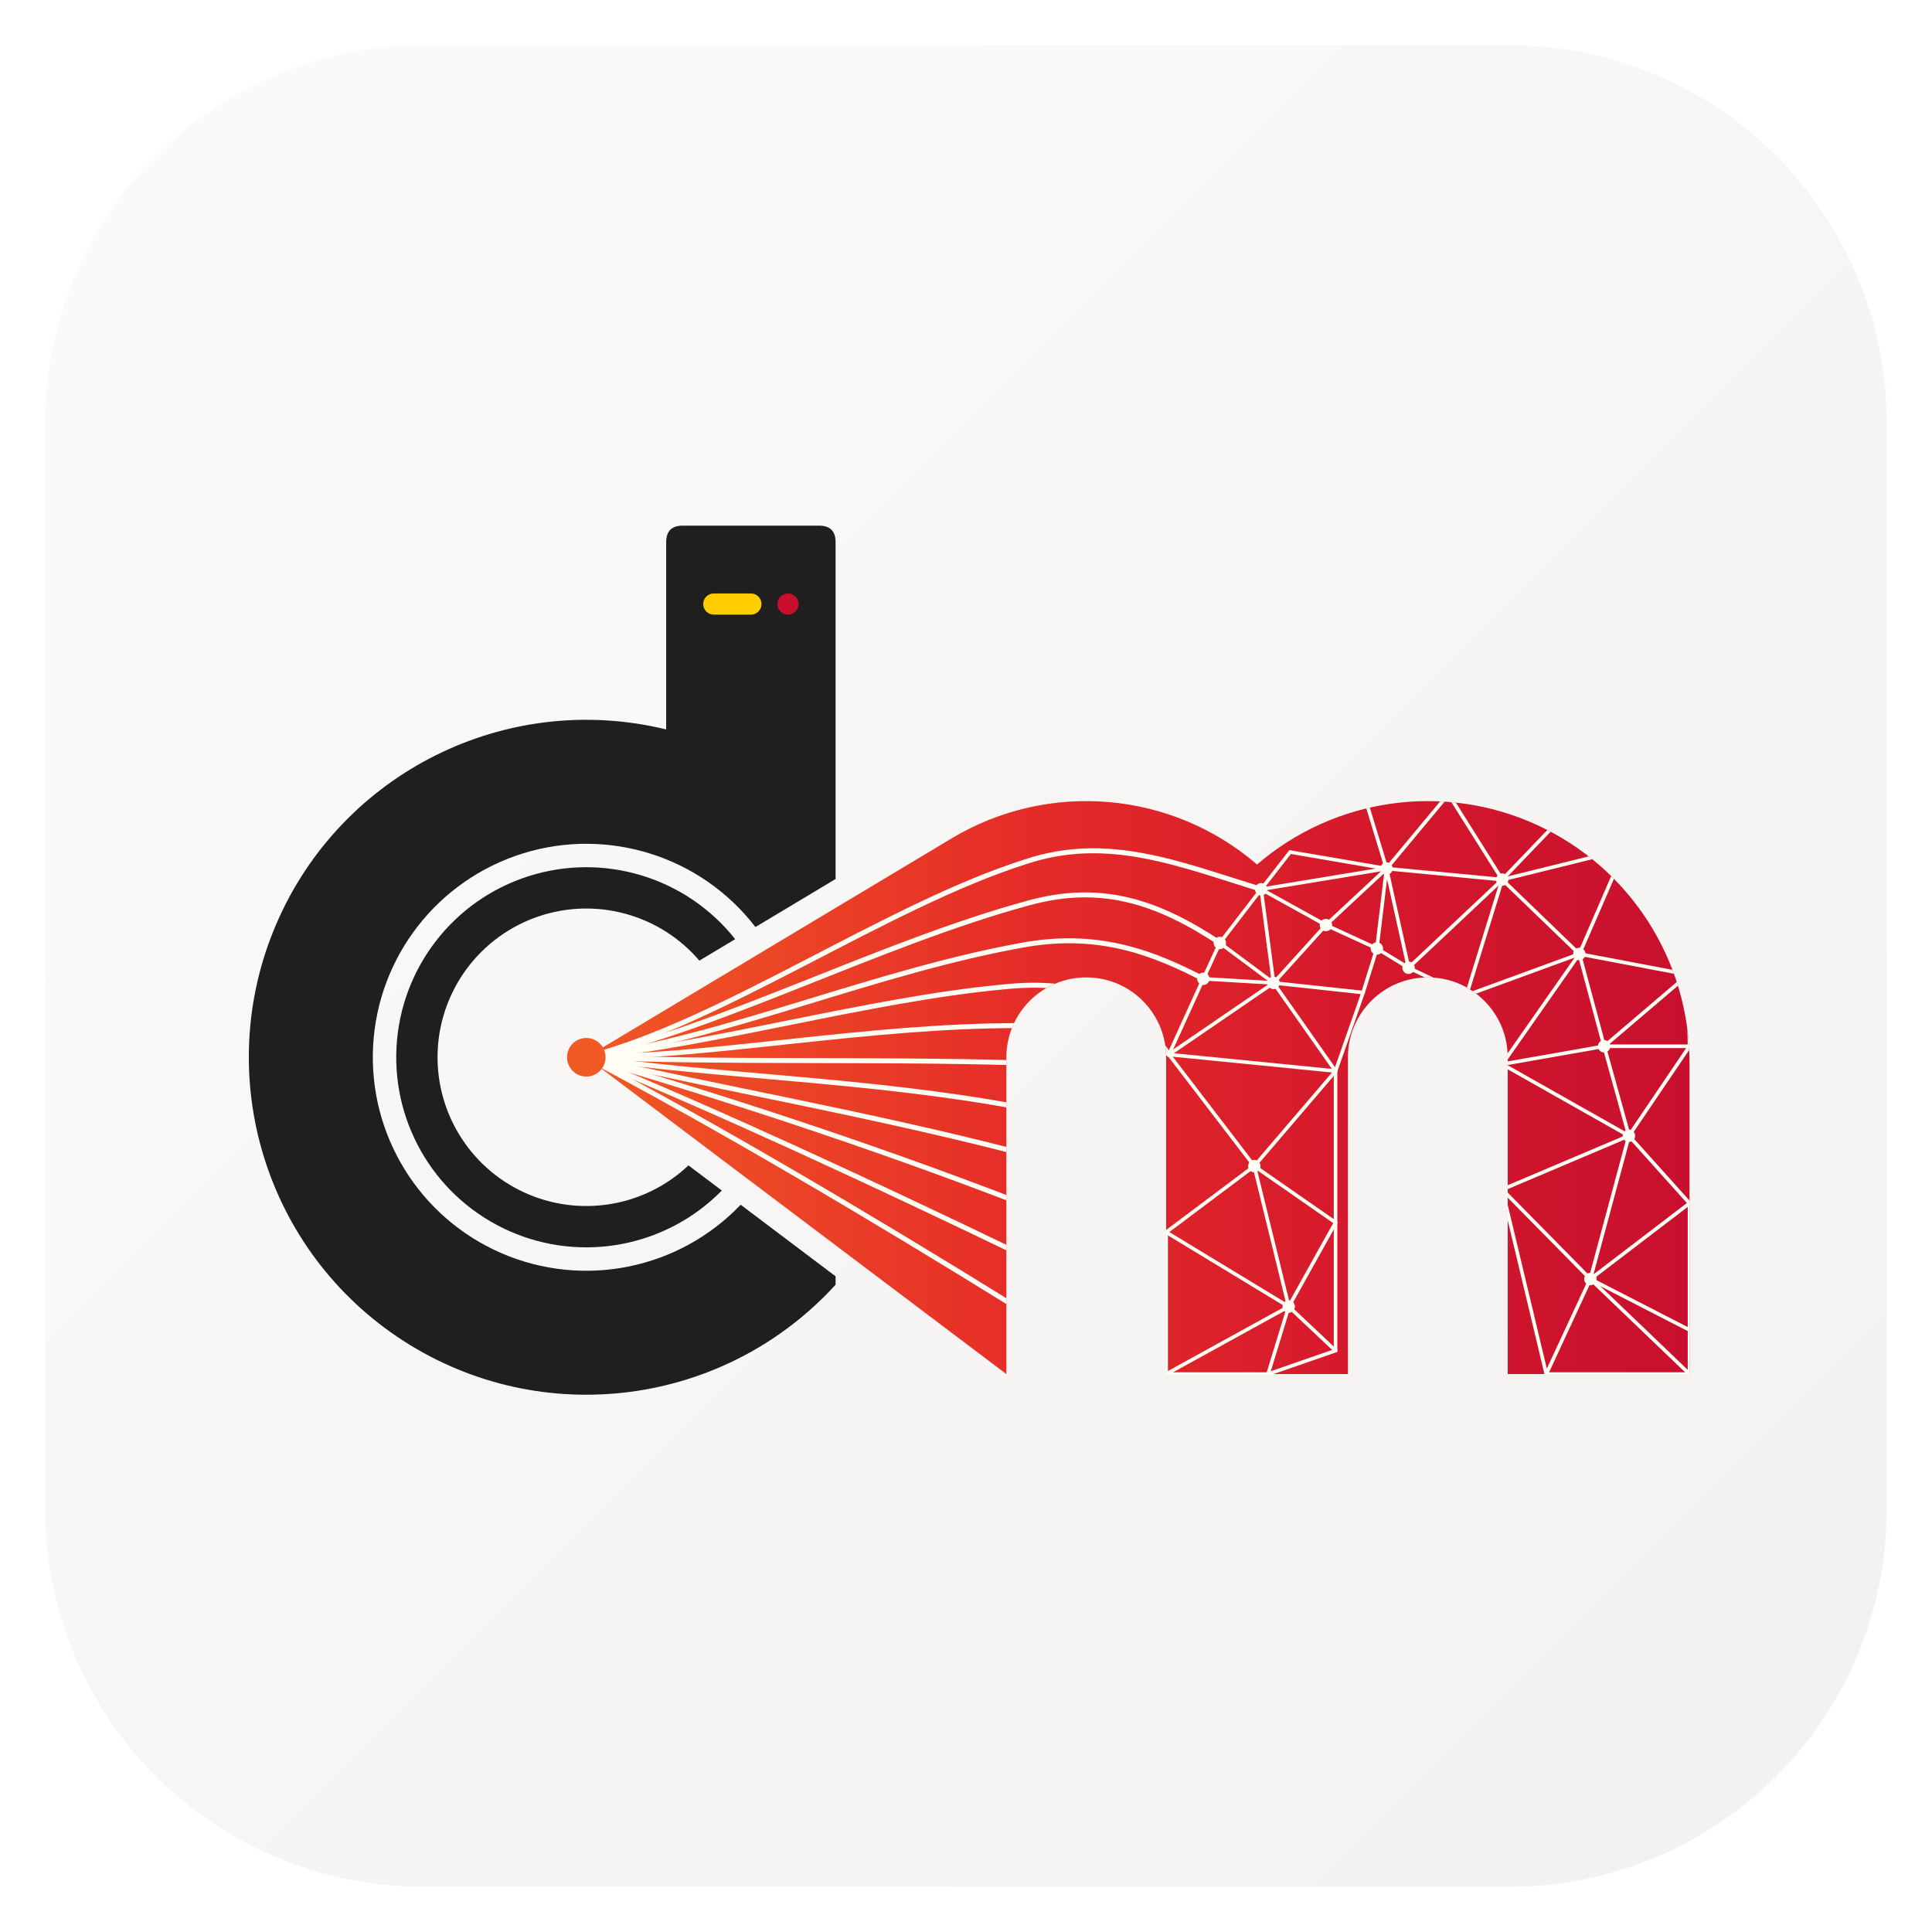
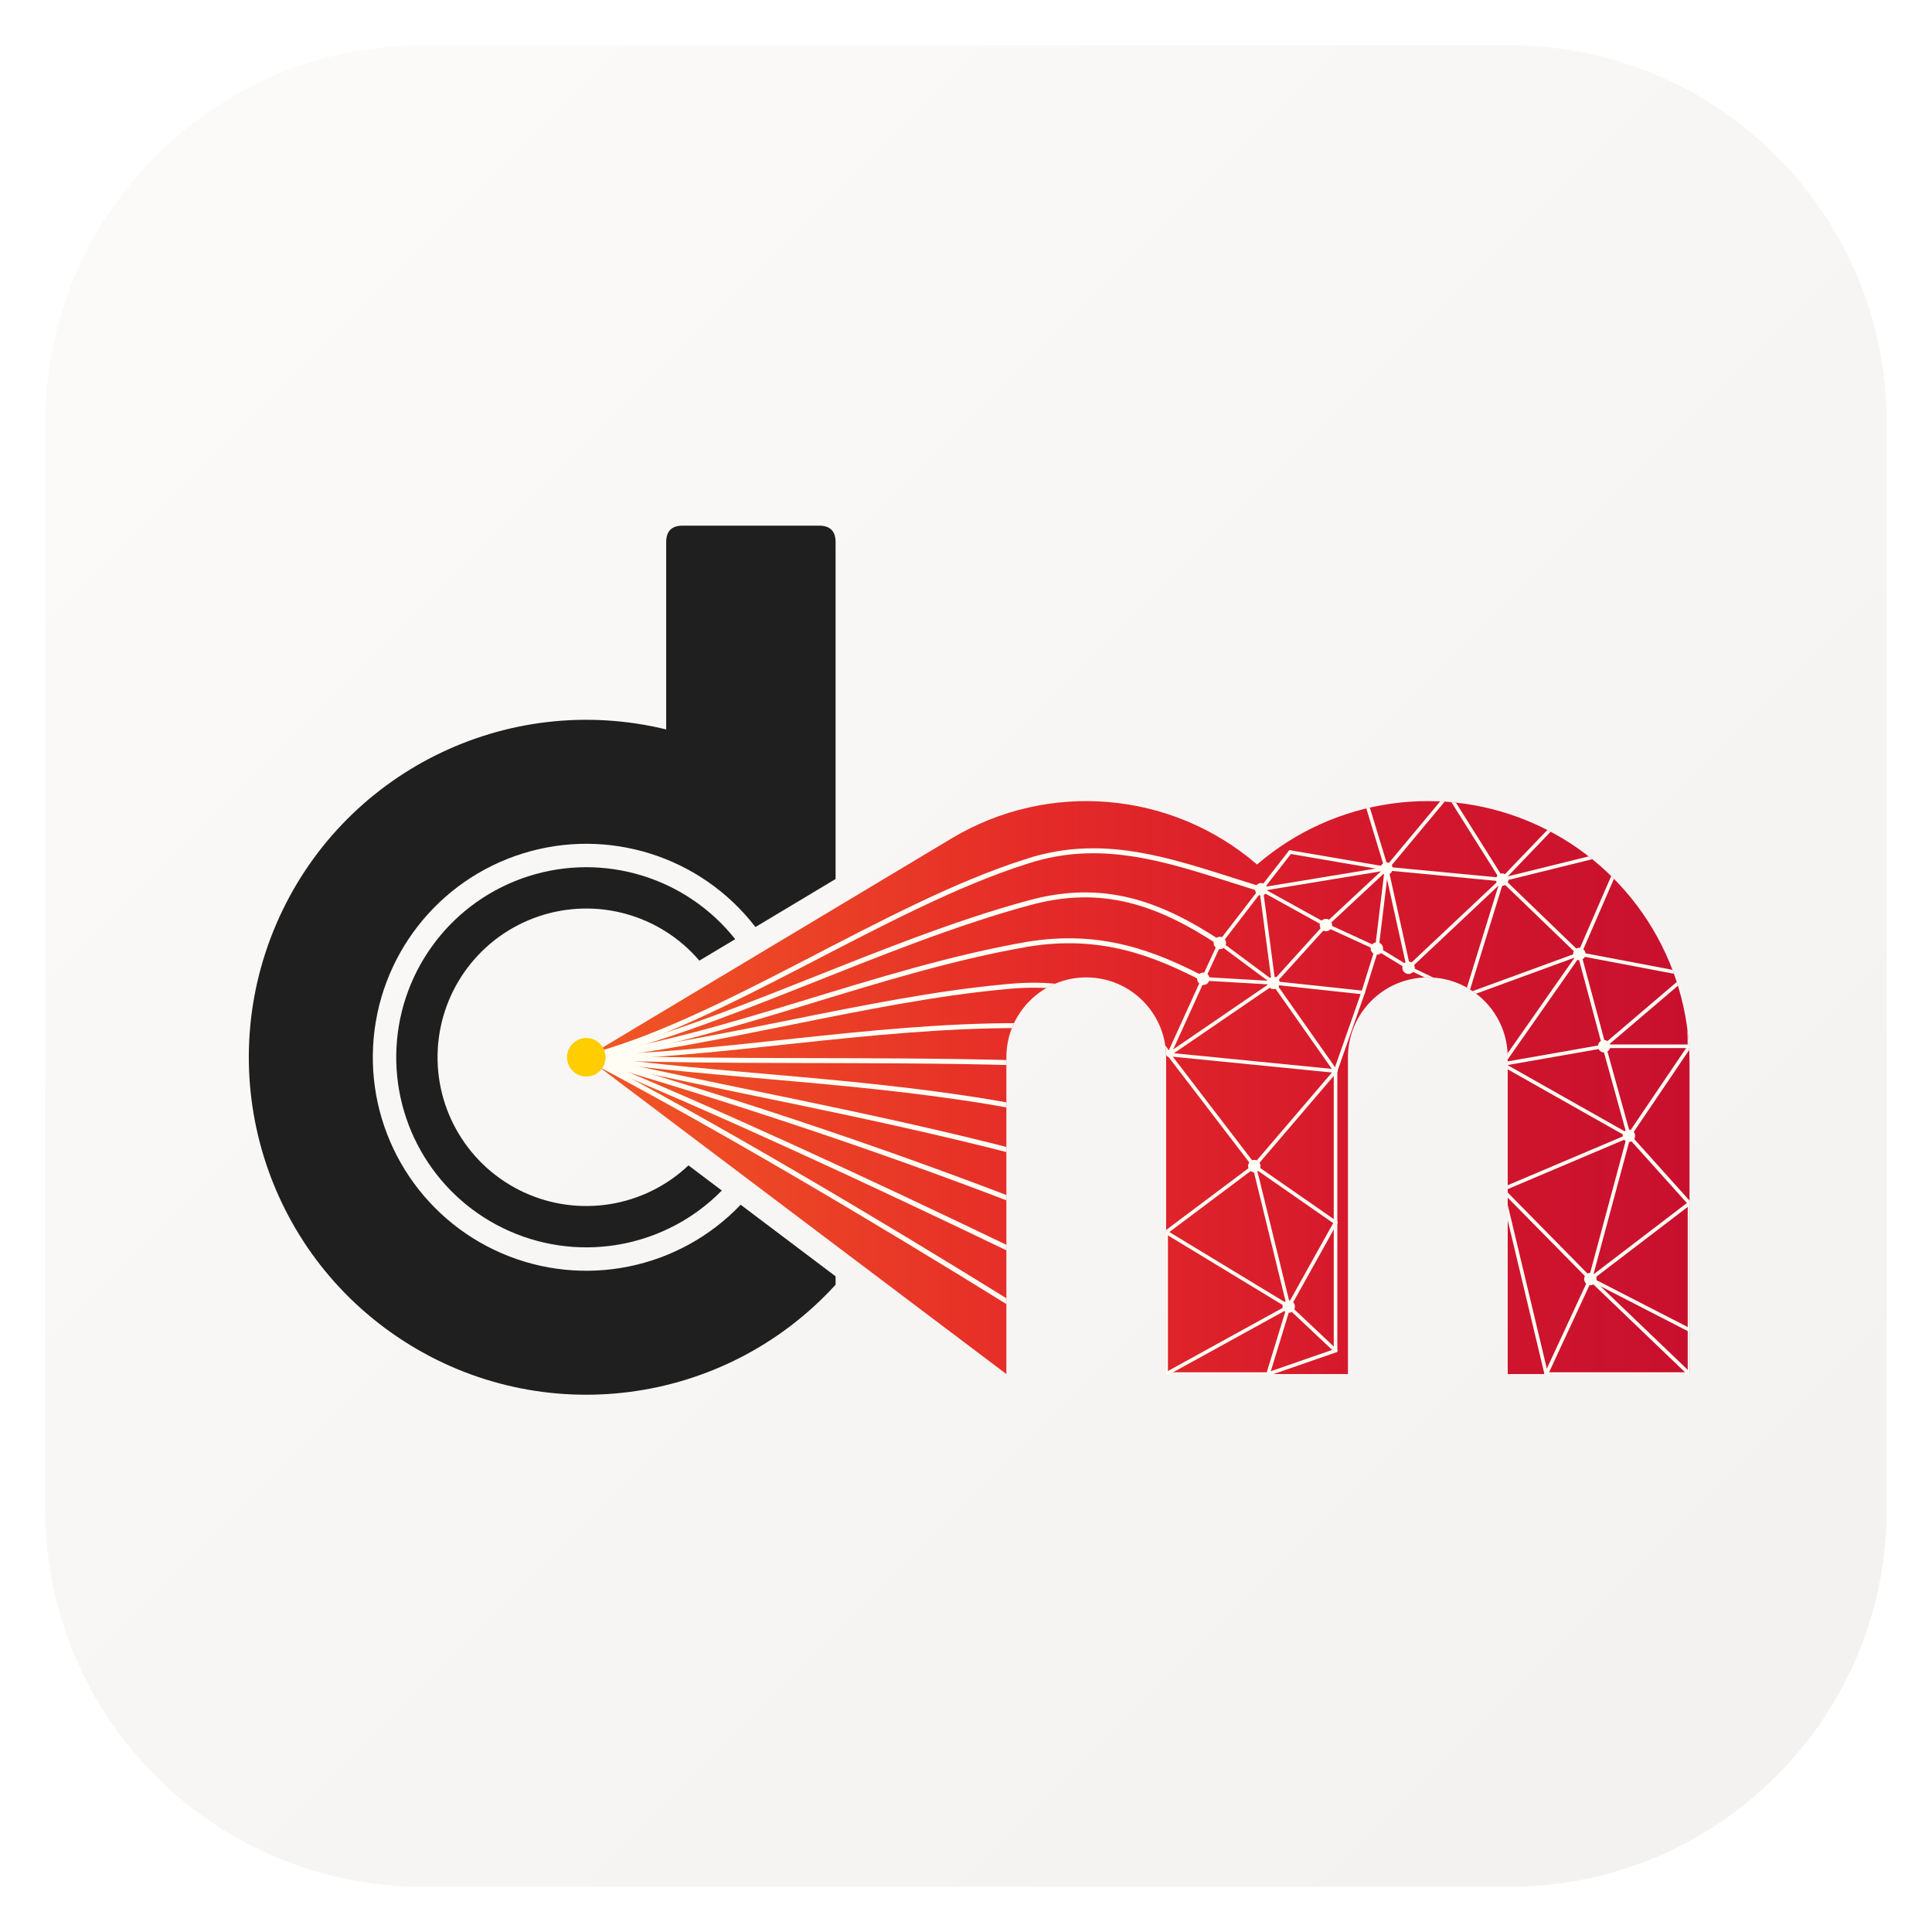
<svg xmlns="http://www.w3.org/2000/svg" width="512" height="512" viewBox="0 0 512 512" fill="none">
  <defs>
    <linearGradient id="tile" x2="1" y2="1">
      <stop stop-color="#fcfbfa" />
      <stop offset="1" stop-color="#f3f1ef" />
    </linearGradient>
  </defs>
  <rect x="12" y="12" width="488" height="488" rx="100" fill="url(#tile)" />
  <g transform="translate(55 132) scale(0.365) translate(-70 -295)">
    <defs>
      <linearGradient id="charcoal" x1="130" y1="470" x2="510" y2="900" gradientUnits="userSpaceOnUse">
        <stop stop-color="#1f1f1f" />
        <stop offset="1" stop-color="#1f1f1f" />
      </linearGradient>
      <linearGradient id="colour" x1="326" y1="705" x2="1146" y2="705" gradientUnits="userSpaceOnUse">
        <stop stop-color="#f15a24" />
        <stop offset=".42" stop-color="#e52b28" />
        <stop offset=".7" stop-color="#d5192c" />
        <stop offset="1" stop-color="#c8102e" />
      </linearGradient>
      <clipPath id="m-clip">
        <path d="M345 701 L610.347 542.016 A190 190 0 0 1 832 561.042 A190 190 0 0 1 1146 705 L1146 931 L1014 931 L1014 701 A58 58 0 0 0 898 701 L898 931 L766 931 L766 701 A58 58 0 0 0 650 701 L650 931 L345 701 Z" />
      </clipPath>
    </defs>
    <g id="charcoal-symbol" fill="url(#charcoal)">
      <path d="M526 571.569 L467.81 606.434 A155 155 0 1 0 457.081 808.065 L526 860.036 L526 866.118 A245 245 0 1 1 403 462.964 L403 327 Q403 315 415 315 L514 315 Q526 315 526 327 Z" />
      <path d="M453.115 615.238 L427.097 630.828 A108 108 0 1 0 419.186 779.488 L443.404 797.751 A138 138 0 1 1 453.115 615.238 Z" />
-     </g>
-     <g id="scanner-indicator">
-       <rect x="429.885" y="364.231" width="42.308" height="15.385" rx="7.692" fill="#FFCD00" />
-       <circle cx="491.423" cy="371.923" r="7.692" fill="#C8102E" />
    </g>
    <path id="colour-symbol" d="M345 701 L610.347 542.016 A190 190 0 0 1 832 561.042 A190 190 0 0 1 1146 705 L1146 931 L1014 931 L1014 701 A58 58 0 0 0 898 701 L898 931 L766 931 L766 701 A58 58 0 0 0 650 701 L650 931 L345 701 Z" fill="url(#colour)" />
    <g clip-path="url(#m-clip)" stroke="#fffdf4" stroke-linecap="round" stroke-linejoin="round">
      <g id="radiating-curves" stroke-width="3.6">
        <path d="M345 701 C443 676 563 591 664 559 C724 539 776 561 835 579" />
        <path d="M345 701 C439 681 559 618 666 589 C720 574 761 589 805 618" />
        <path d="M345 701 C446 687 556 638 665 619 C719 610 758 626 793 644" />
        <path d="M345 701 C436 692 551 659 647 650 C702 644 739 658 768 699" />
        <path d="M345 701 C441 700 550 678 658 678" />
        <path d="M345 701 C443 705 551 702 658 705" />
        <path d="M345 701 C439 715 551 717 658 737" />
        <path d="M345 701 C440 723 550 742 658 770" />
        <path d="M345 701 C441 729 549 764 658 806" />
        <path d="M345 701 C440 740 550 791 658 843" />
        <path d="M345 701 C438 750 550 816 658 883" />
      </g>
      <g id="triangular-mesh" stroke-width="2.6">
        <path d="M835 579 L805 618" />
        <path d="M835 579 L844 647" />
        <path d="M835 579 L882 605" />
        <path d="M835 579 L926 564" />
        <path d="M835 579 L856 552" />
        <path d="M805 618 L793 644" />
        <path d="M805 618 L844 647" />
        <path d="M793 644 L768 699" />
        <path d="M793 644 L844 647" />
        <path d="M768 699 L844 647" />
        <path d="M768 699 L830 780" />
        <path d="M768 699 L889 711" />
        <path d="M830 780 L889 711" />
        <path d="M830 780 L766 828" />
        <path d="M830 780 L855 882" />
        <path d="M830 780 L889 821" />
        <path d="M766 828 L855 882" />
        <path d="M766 828 L766 931" />
        <path d="M855 882 L766 931" />
        <path d="M855 882 L840 931" />
        <path d="M855 882 L889 914" />
        <path d="M855 882 L889 821" />
        <path d="M766 931 L840 931" />
        <path d="M840 931 L889 914" />
        <path d="M889 914 L889 821" />
        <path d="M889 821 L889 711" />
        <path d="M889 711 L844 647" />
        <path d="M844 647 L882 605" />
        <path d="M844 647 L909 654" />
        <path d="M882 605 L926 564" />
        <path d="M882 605 L919 622" />
        <path d="M919 622 L926 564" />
        <path d="M919 622 L942 636" />
        <path d="M919 622 L909 654" />
        <path d="M942 636 L926 564" />
        <path d="M942 636 L1010 572" />
        <path d="M942 636 L984 656" />
        <path d="M909 654 L889 711" />
        <path d="M926 564 L856 552" />
        <path d="M926 564 L912 518" />
        <path d="M926 564 L971 510" />
        <path d="M926 564 L1010 572" />
        <path d="M971 510 L1010 572" />
        <path d="M971 510 L1057 523" />
        <path d="M1010 572 L1057 523" />
        <path d="M1010 572 L1099 550" />
        <path d="M1010 572 L1066 626" />
        <path d="M1010 572 L984 656" />
        <path d="M1099 550 L1066 626" />
        <path d="M1066 626 L1145 641" />
        <path d="M1066 626 L1084 693" />
        <path d="M1066 626 L1010 706" />
        <path d="M1066 626 L984 656" />
        <path d="M1145 641 L1084 693" />
        <path d="M1145 641 L1146 693" />
        <path d="M1084 693 L1146 693" />
        <path d="M1084 693 L1010 706" />
        <path d="M1084 693 L1102 758" />
        <path d="M1010 706 L1102 758" />
        <path d="M1102 758 L1146 693" />
        <path d="M1102 758 L1010 797" />
        <path d="M1102 758 L1146 807" />
        <path d="M1102 758 L1074 862" />
        <path d="M1010 797 L1074 862" />
        <path d="M1010 797 L1042 931" />
        <path d="M1146 807 L1074 862" />
        <path d="M1146 807 L1146 899" />
        <path d="M1074 862 L1146 899" />
        <path d="M1074 862 L1042 931" />
        <path d="M1074 862 L1146 931" />
        <path d="M1146 899 L1146 931" />
        <path d="M1042 931 L1146 931" />
      </g>
      <g id="mesh-nodes" fill="#fffdf4" stroke="none">
        <circle cx="835" cy="579" r="4.5" />
        <circle cx="805" cy="618" r="4.5" />
        <circle cx="793" cy="644" r="4.5" />
        <circle cx="830" cy="780" r="4.5" />
        <circle cx="855" cy="882" r="4.5" />
        <circle cx="844" cy="647" r="4.5" />
        <circle cx="882" cy="605" r="4.5" />
        <circle cx="919" cy="622" r="4.5" />
        <circle cx="942" cy="636" r="4.5" />
        <circle cx="926" cy="564" r="4.5" />
        <circle cx="1010" cy="572" r="4.5" />
        <circle cx="1066" cy="626" r="4.5" />
        <circle cx="1084" cy="693" r="4.5" />
        <circle cx="1102" cy="758" r="4.5" />
        <circle cx="1074" cy="862" r="4.5" />
      </g>
    </g>
-     <circle id="focus" cx="345" cy="701" r="14" fill="#f15a24" />
+     <circle id="focus" cx="345" cy="701" r="14" fill="#FFCD00" />
  </g>
</svg>
